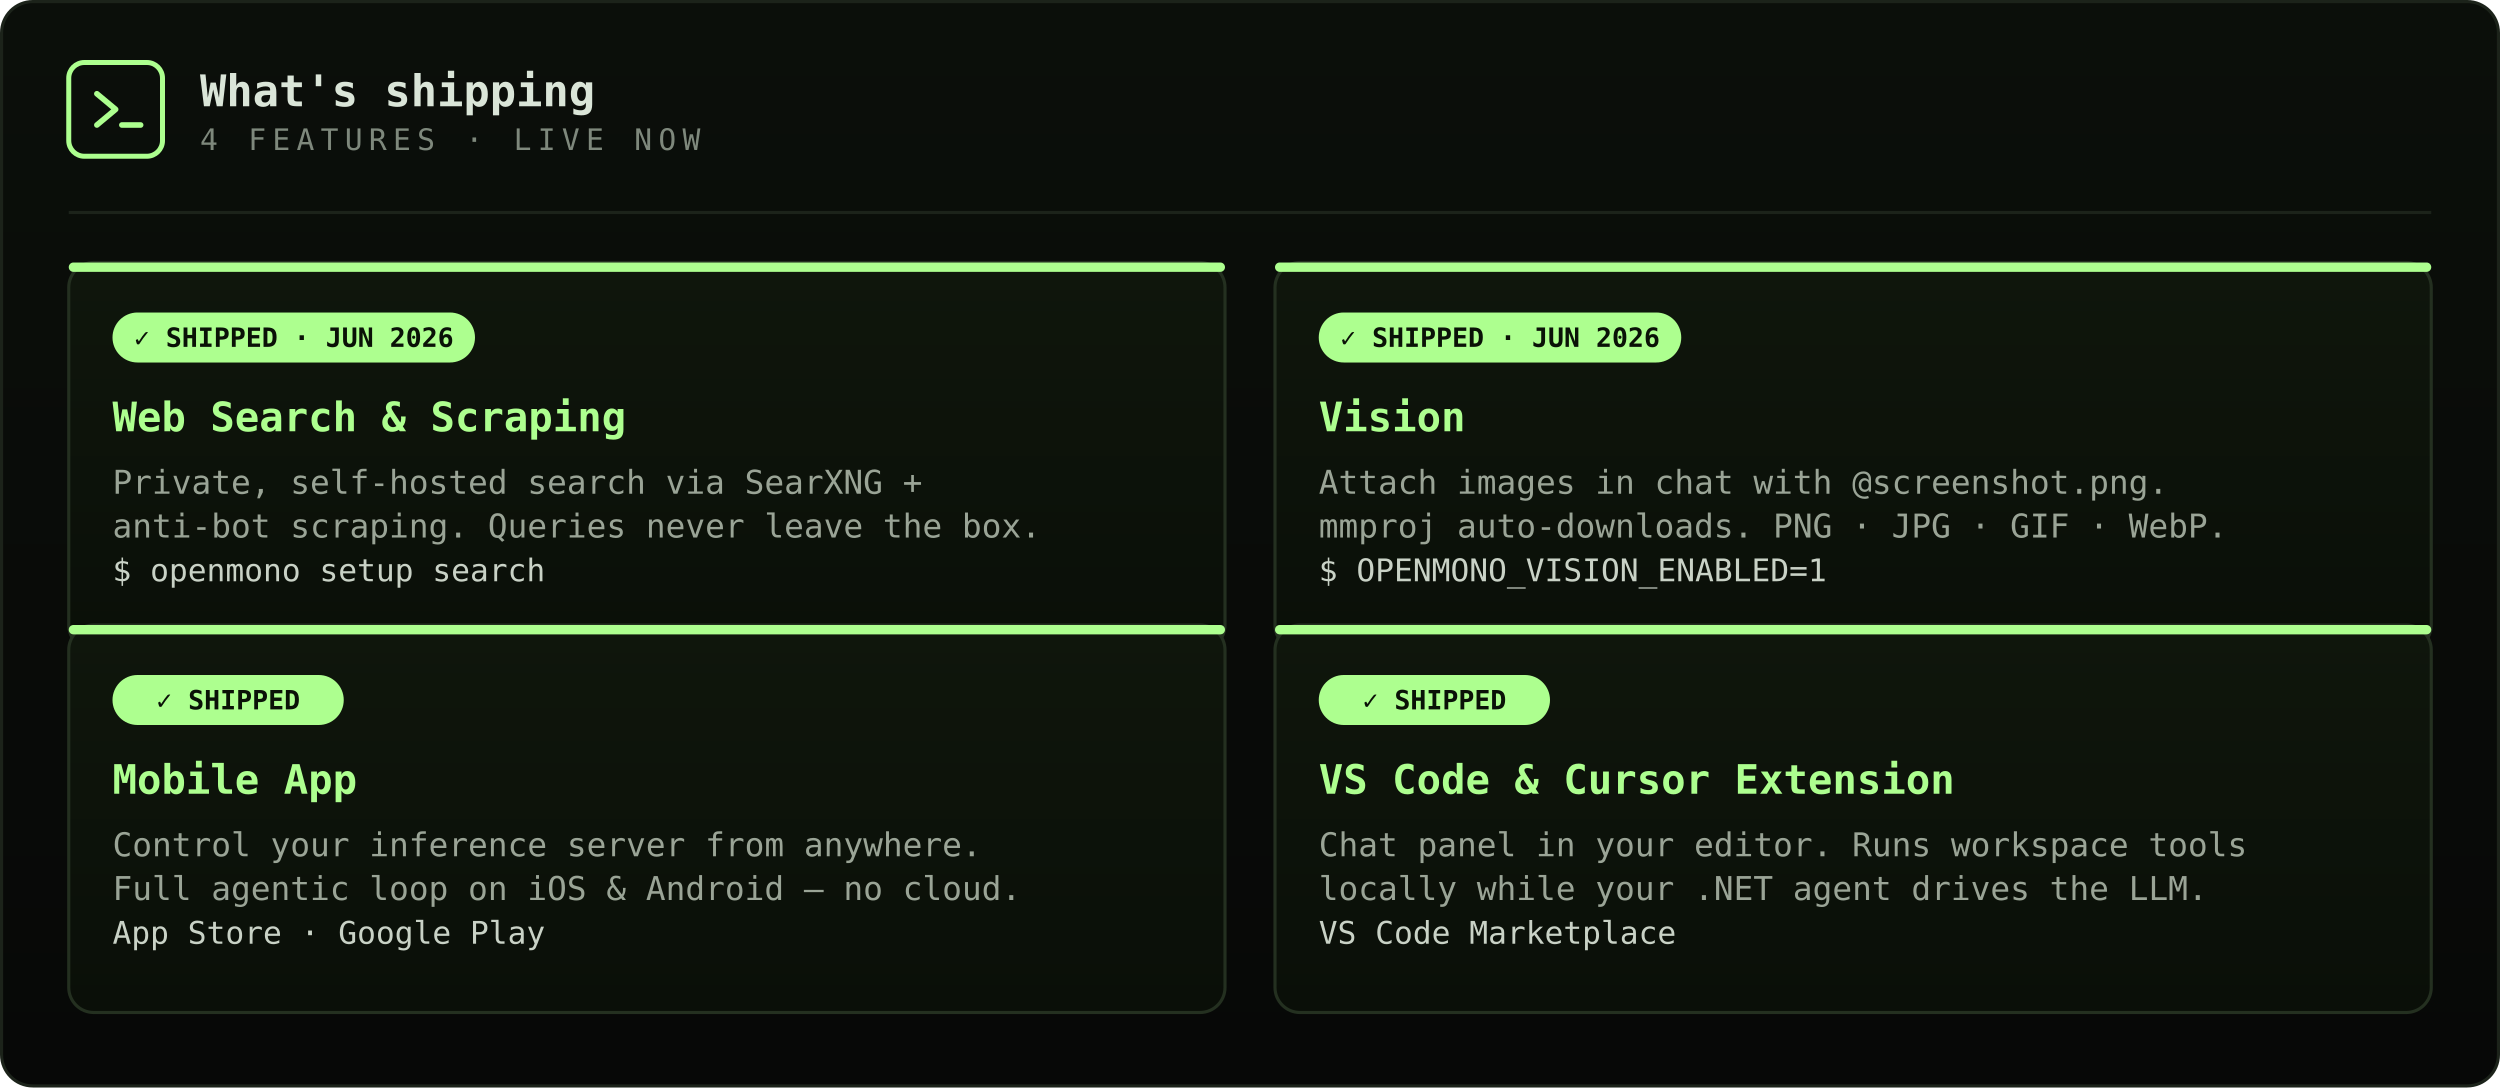
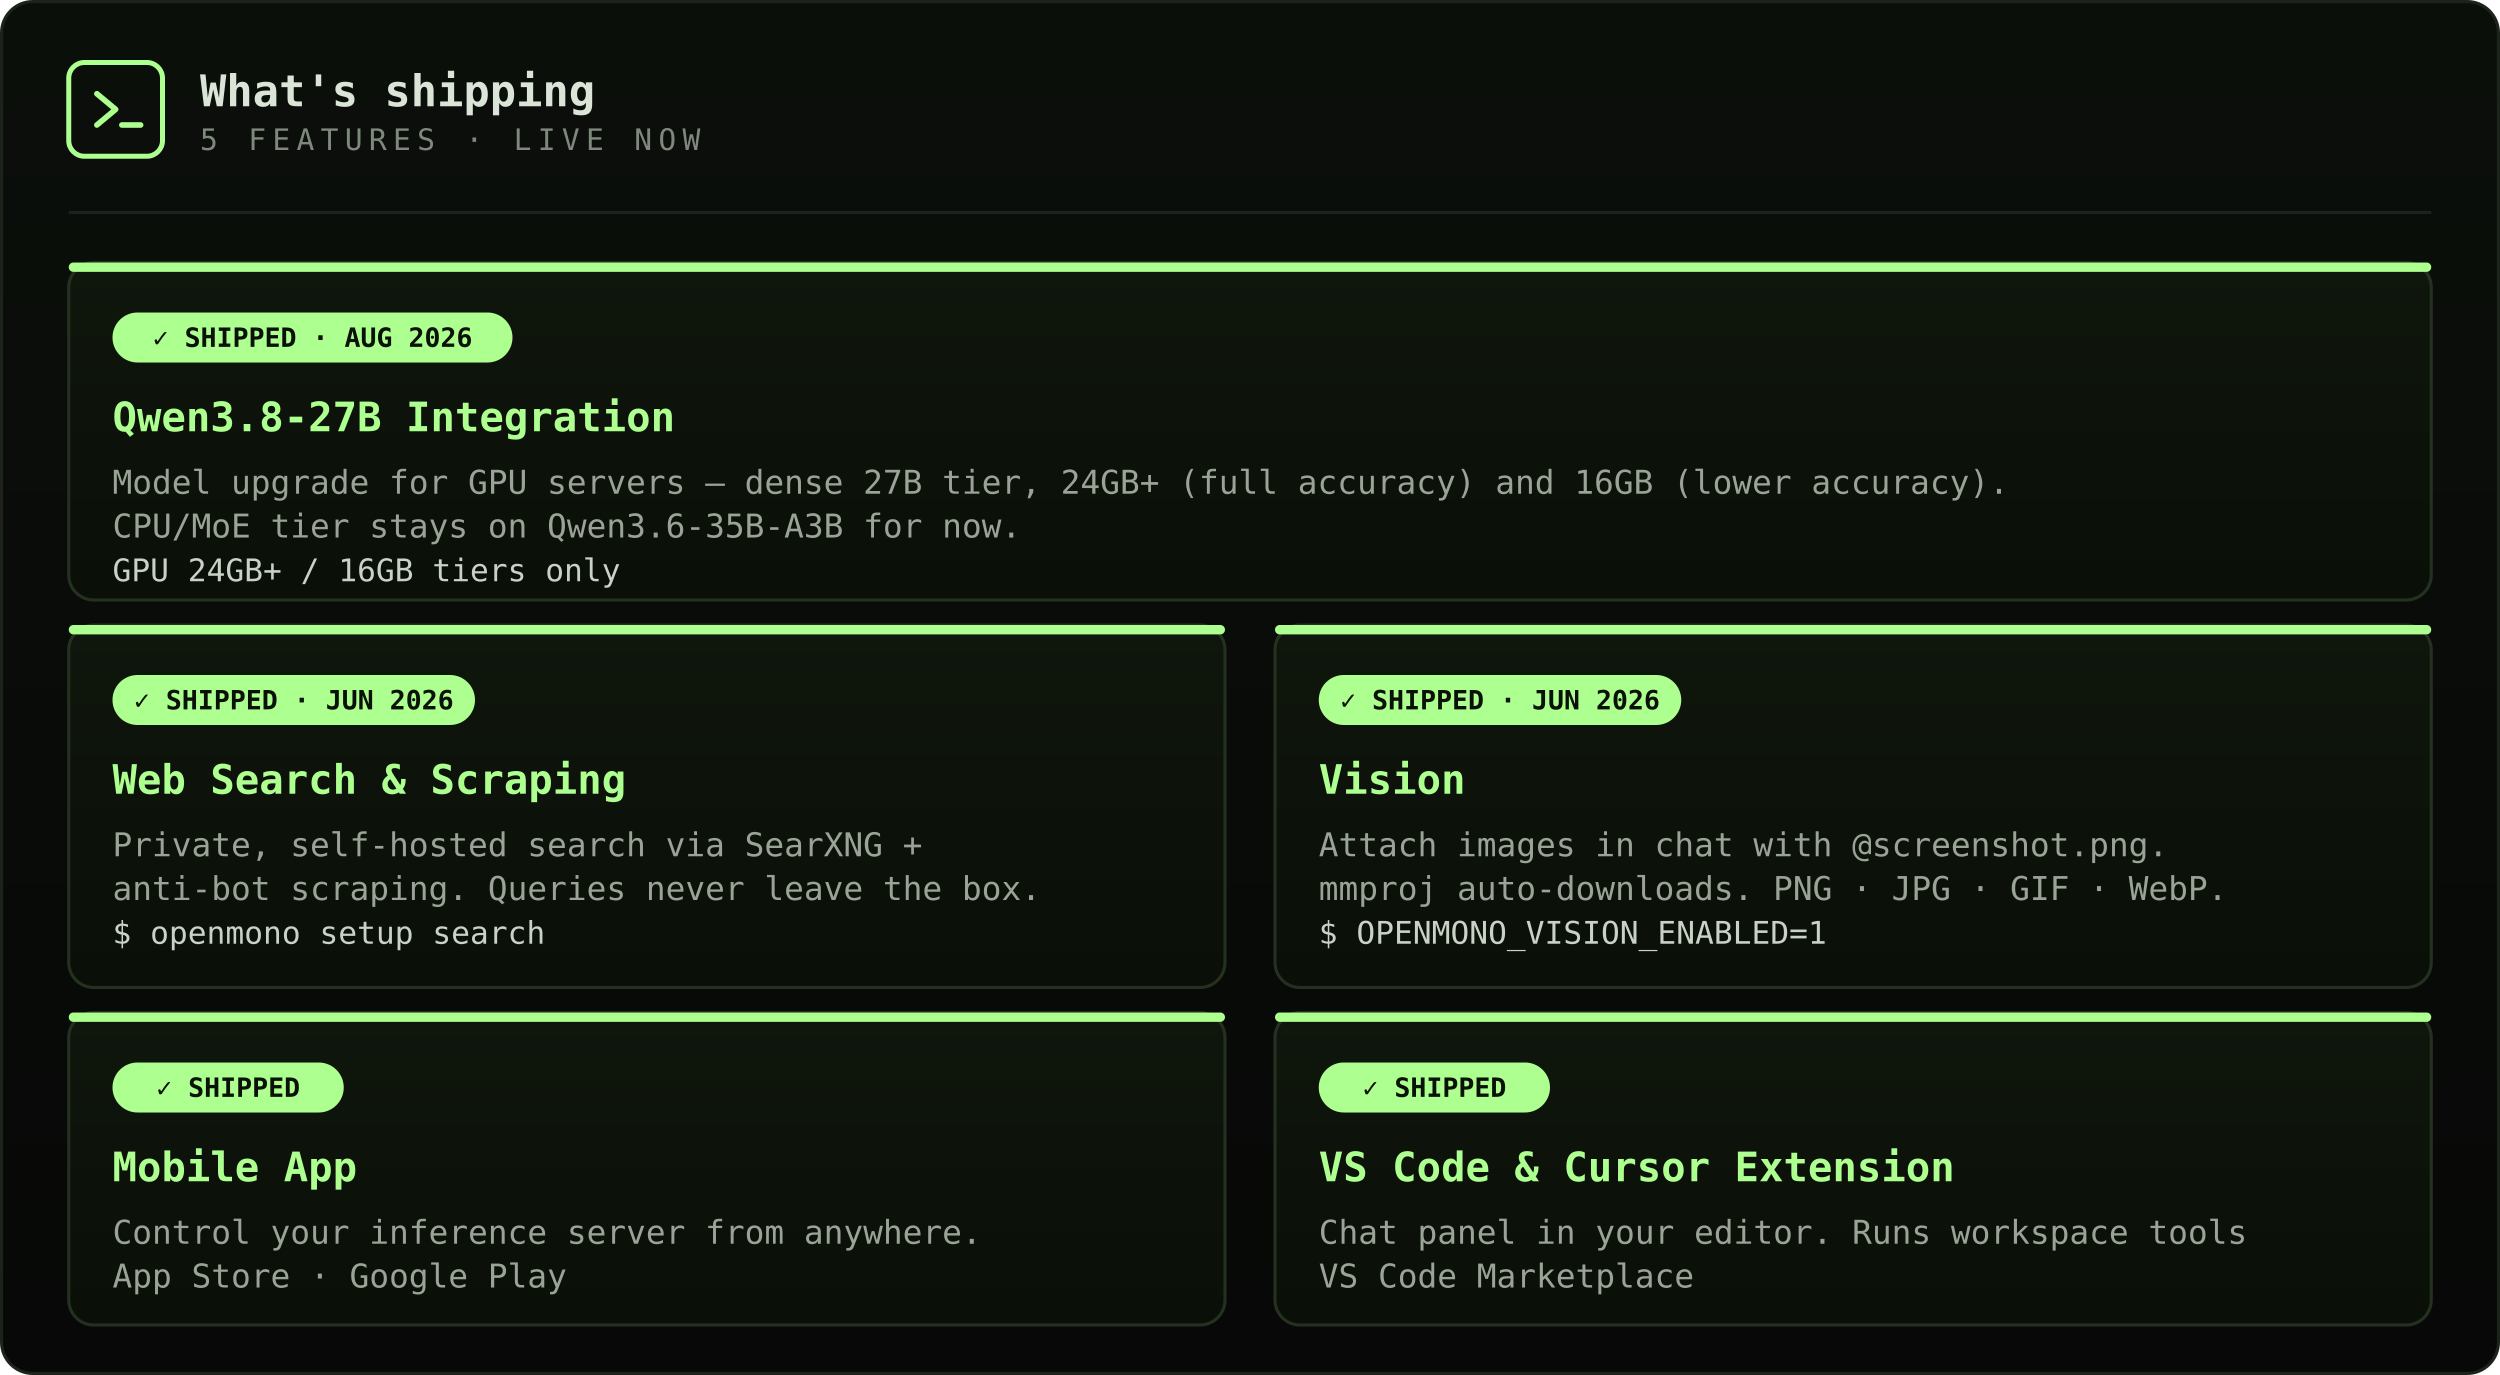
- <svg xmlns="http://www.w3.org/2000/svg" width="800" height="348" viewBox="0 0 800 348" role="img" aria-label="What's shipping">
+ <svg xmlns="http://www.w3.org/2000/svg" width="800" height="440" viewBox="0 0 800 440" role="img" aria-label="What's shipping">
  <defs>
    <style>
      .mono { font-family: 'JetBrains Mono','Cascadia Code','Fira Code',ui-monospace,monospace; }
      .title { font-size: 13px; font-weight: 700; fill: #ADFF8F; }
      .desc { font-size: 10.5px; fill: #9AA496; }
      .code { font-size: 10px; fill: #C9D2C6; }
    </style>
    <linearGradient id="bg" x1="0" y1="0" x2="0" y2="1">
      <stop offset="0" stop-color="#0B0F0A" />
      <stop offset="1" stop-color="#070807" />
    </linearGradient>
    <linearGradient id="card" x1="0" y1="0" x2="0" y2="1">
      <stop offset="0" stop-color="#0F160C" />
      <stop offset="1" stop-color="#0A0F08" />
    </linearGradient>
  </defs>
-   <rect x="0.5" y="0.5" width="799" height="347" rx="10" fill="url(#bg)" stroke="#1C231A" stroke-width="1" />
+   <rect x="0.5" y="0.5" width="799" height="439" rx="10" fill="url(#bg)" stroke="#1C231A" stroke-width="1" />
  <rect x="22" y="20" width="30" height="30" rx="5" fill="none" stroke="#ADFF8F" stroke-width="1.6" />
  <path d="M31 30 l6 5 -6 5" fill="none" stroke="#ADFF8F" stroke-width="1.8" stroke-linecap="round" stroke-linejoin="round" />
  <line x1="39" y1="40" x2="45" y2="40" stroke="#ADFF8F" stroke-width="1.8" stroke-linecap="round" />
  <text x="64" y="34" class="mono" font-size="14" font-weight="700" fill="#DAE5D8">What's shipping</text>
-   <text x="64" y="48" class="mono" font-size="9.5" fill="#7E887C" letter-spacing="2">4 FEATURES · LIVE NOW</text>
+   <text x="64" y="48" class="mono" font-size="9.5" fill="#7E887C" letter-spacing="2">5 FEATURES · LIVE NOW</text>
  <line x1="22" y1="68" x2="778" y2="68" stroke="#1C231A" stroke-width="1" />
-   <rect x="22" y="84" width="370" height="124" rx="8" fill="url(#card)" stroke="#243020" stroke-width="1" />
-   <rect x="22" y="84" width="370" height="3" rx="1.5" fill="#ADFF8F" />
-   <rect x="36" y="100" width="116" height="16" rx="8" fill="#ADFF8F" />
-   <text x="94" y="111" class="mono" font-size="8.5" font-weight="700" fill="#0A1207" text-anchor="middle">✓ SHIPPED · JUN 2026</text>
-   <text x="36" y="138" class="mono title">Web Search &amp; Scraping</text>
-   <text x="36" y="158" class="mono desc">Private, self-hosted search via SearXNG +</text>
-   <text x="36" y="172" class="mono desc">anti-bot scraping. Queries never leave the box.</text>
-   <text x="36" y="186" class="mono code">$ openmono setup search</text>
-   <rect x="408" y="84" width="370" height="124" rx="8" fill="url(#card)" stroke="#243020" stroke-width="1" />
-   <rect x="408" y="84" width="370" height="3" rx="1.5" fill="#ADFF8F" />
-   <rect x="422" y="100" width="116" height="16" rx="8" fill="#ADFF8F" />
-   <text x="480" y="111" class="mono" font-size="8.5" font-weight="700" fill="#0A1207" text-anchor="middle">✓ SHIPPED · JUN 2026</text>
-   <text x="422" y="138" class="mono title">Vision</text>
-   <text x="422" y="158" class="mono desc">Attach images in chat with @screenshot.png.</text>
-   <text x="422" y="172" class="mono desc">mmproj auto-downloads. PNG · JPG · GIF · WebP.</text>
-   <text x="422" y="186" class="mono code">$ OPENMONO_VISION_ENABLED=1</text>
-   <rect x="22" y="200" width="370" height="124" rx="8" fill="url(#card)" stroke="#243020" stroke-width="1" />
+   <rect x="22" y="84" width="756" height="108" rx="8" fill="url(#card)" stroke="#243020" stroke-width="1" />
+   <rect x="22" y="84" width="756" height="3" rx="1.5" fill="#ADFF8F" />
+   <rect x="36" y="100" width="128" height="16" rx="8" fill="#ADFF8F" />
+   <text x="100" y="111" class="mono" font-size="8.5" font-weight="700" fill="#0A1207" text-anchor="middle">✓ SHIPPED · AUG 2026</text>
+   <text x="36" y="138" class="mono title">Qwen3.8-27B Integration</text>
+   <text x="36" y="158" class="mono desc">Model upgrade for GPU servers — dense 27B tier, 24GB+ (full accuracy) and 16GB (lower accuracy).</text>
+   <text x="36" y="172" class="mono desc">CPU/MoE tier stays on Qwen3.6-35B-A3B for now.</text>
+   <text x="36" y="186" class="mono code" fill="#92D678">GPU 24GB+ / 16GB tiers only</text>
+   <rect x="22" y="200" width="370" height="116" rx="8" fill="url(#card)" stroke="#243020" stroke-width="1" />
  <rect x="22" y="200" width="370" height="3" rx="1.5" fill="#ADFF8F" />
-   <rect x="36" y="216" width="74" height="16" rx="8" fill="#ADFF8F" />
-   <text x="73" y="227" class="mono" font-size="8.5" font-weight="700" fill="#0A1207" text-anchor="middle">✓ SHIPPED</text>
-   <text x="36" y="254" class="mono title">Mobile App</text>
-   <text x="36" y="274" class="mono desc">Control your inference server from anywhere.</text>
-   <text x="36" y="288" class="mono desc">Full agentic loop on iOS &amp; Android — no cloud.</text>
-   <text x="36" y="302" class="mono code" fill="#92D678">App Store  ·  Google Play</text>
-   <rect x="408" y="200" width="370" height="124" rx="8" fill="url(#card)" stroke="#243020" stroke-width="1" />
+   <rect x="36" y="216" width="116" height="16" rx="8" fill="#ADFF8F" />
+   <text x="94" y="227" class="mono" font-size="8.5" font-weight="700" fill="#0A1207" text-anchor="middle">✓ SHIPPED · JUN 2026</text>
+   <text x="36" y="254" class="mono title">Web Search &amp; Scraping</text>
+   <text x="36" y="274" class="mono desc">Private, self-hosted search via SearXNG +</text>
+   <text x="36" y="288" class="mono desc">anti-bot scraping. Queries never leave the box.</text>
+   <text x="36" y="302" class="mono code">$ openmono setup search</text>
+   <rect x="408" y="200" width="370" height="116" rx="8" fill="url(#card)" stroke="#243020" stroke-width="1" />
  <rect x="408" y="200" width="370" height="3" rx="1.5" fill="#ADFF8F" />
-   <rect x="422" y="216" width="74" height="16" rx="8" fill="#ADFF8F" />
-   <text x="459" y="227" class="mono" font-size="8.5" font-weight="700" fill="#0A1207" text-anchor="middle">✓ SHIPPED</text>
-   <text x="422" y="254" class="mono title">VS Code &amp; Cursor Extension</text>
-   <text x="422" y="274" class="mono desc">Chat panel in your editor. Runs workspace tools</text>
-   <text x="422" y="288" class="mono desc">locally while your .NET agent drives the LLM.</text>
-   <text x="422" y="302" class="mono code" fill="#92D678">VS Code Marketplace</text>
+   <rect x="422" y="216" width="116" height="16" rx="8" fill="#ADFF8F" />
+   <text x="480" y="227" class="mono" font-size="8.5" font-weight="700" fill="#0A1207" text-anchor="middle">✓ SHIPPED · JUN 2026</text>
+   <text x="422" y="254" class="mono title">Vision</text>
+   <text x="422" y="274" class="mono desc">Attach images in chat with @screenshot.png.</text>
+   <text x="422" y="288" class="mono desc">mmproj auto-downloads. PNG · JPG · GIF · WebP.</text>
+   <text x="422" y="302" class="mono code">$ OPENMONO_VISION_ENABLED=1</text>
+   <rect x="22" y="324" width="370" height="100" rx="8" fill="url(#card)" stroke="#243020" stroke-width="1" />
+   <rect x="22" y="324" width="370" height="3" rx="1.5" fill="#ADFF8F" />
+   <rect x="36" y="340" width="74" height="16" rx="8" fill="#ADFF8F" />
+   <text x="73" y="351" class="mono" font-size="8.5" font-weight="700" fill="#0A1207" text-anchor="middle">✓ SHIPPED</text>
+   <text x="36" y="378" class="mono title">Mobile App</text>
+   <text x="36" y="398" class="mono desc">Control your inference server from anywhere.</text>
+   <text x="36" y="412" class="mono desc" fill="#92D678">App Store  ·  Google Play</text>
+   <rect x="408" y="324" width="370" height="100" rx="8" fill="url(#card)" stroke="#243020" stroke-width="1" />
+   <rect x="408" y="324" width="370" height="3" rx="1.5" fill="#ADFF8F" />
+   <rect x="422" y="340" width="74" height="16" rx="8" fill="#ADFF8F" />
+   <text x="459" y="351" class="mono" font-size="8.5" font-weight="700" fill="#0A1207" text-anchor="middle">✓ SHIPPED</text>
+   <text x="422" y="378" class="mono title">VS Code &amp; Cursor Extension</text>
+   <text x="422" y="398" class="mono desc">Chat panel in your editor. Runs workspace tools</text>
+   <text x="422" y="412" class="mono desc" fill="#92D678">VS Code Marketplace</text>
</svg>
